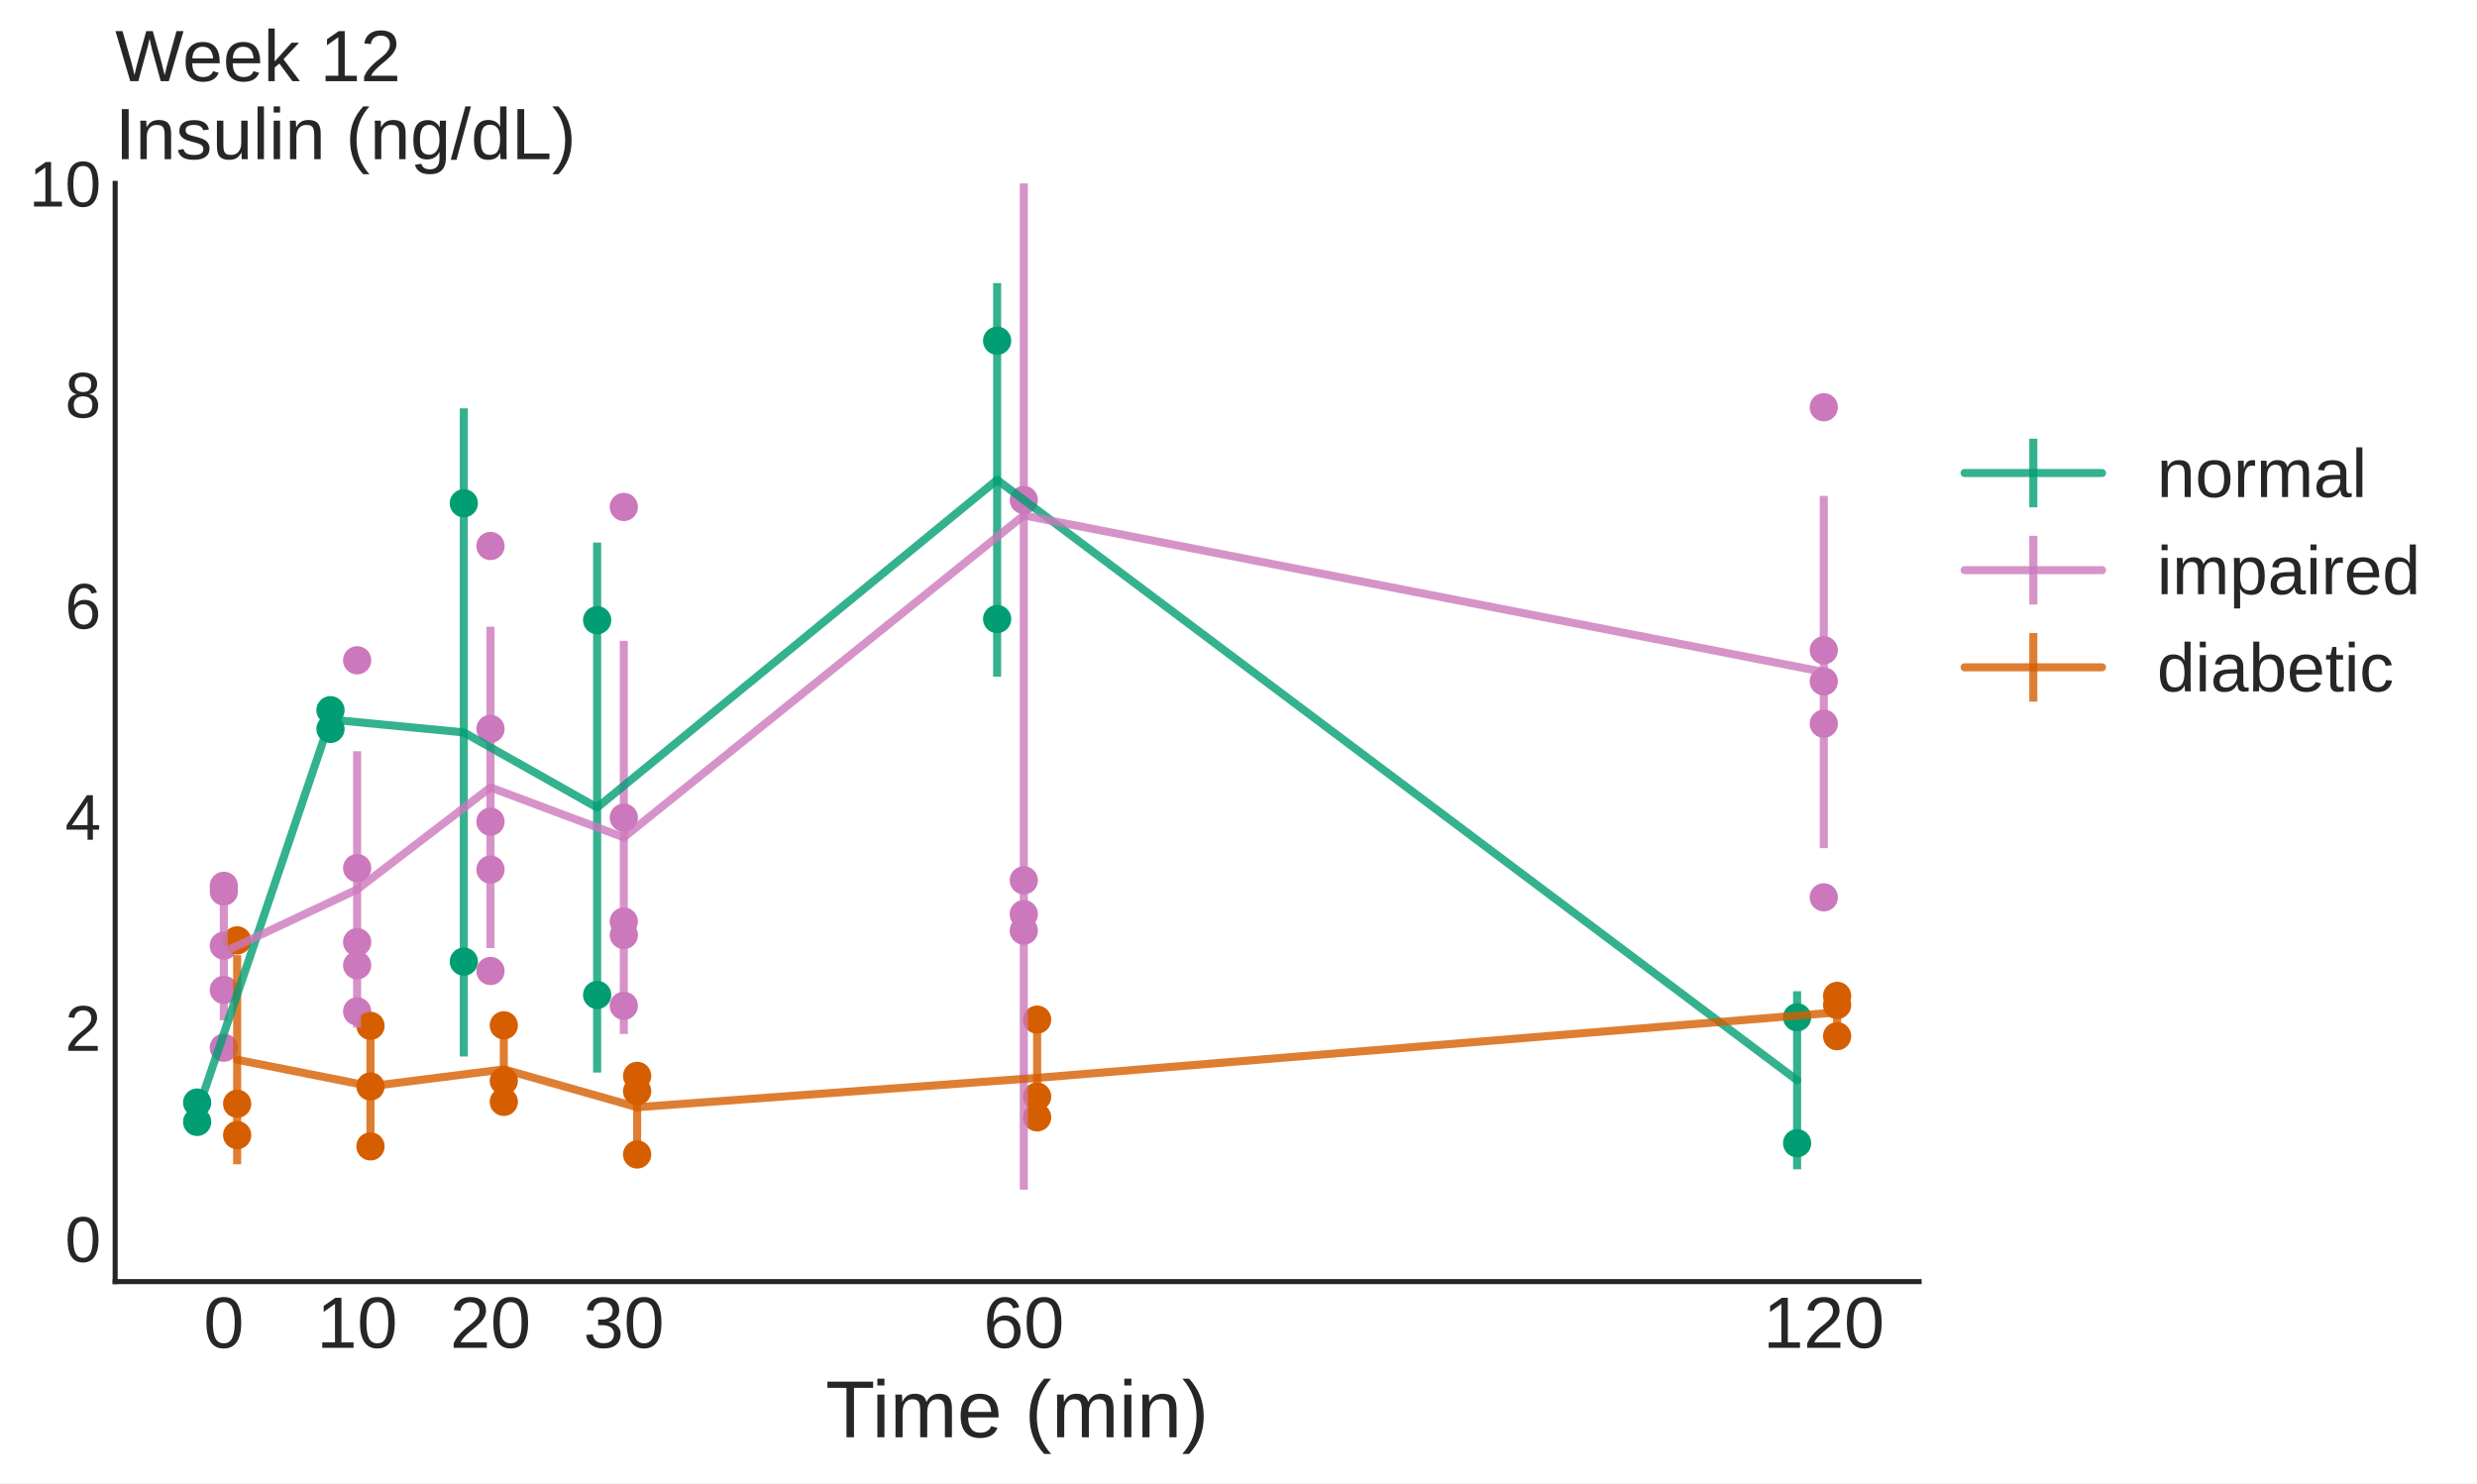
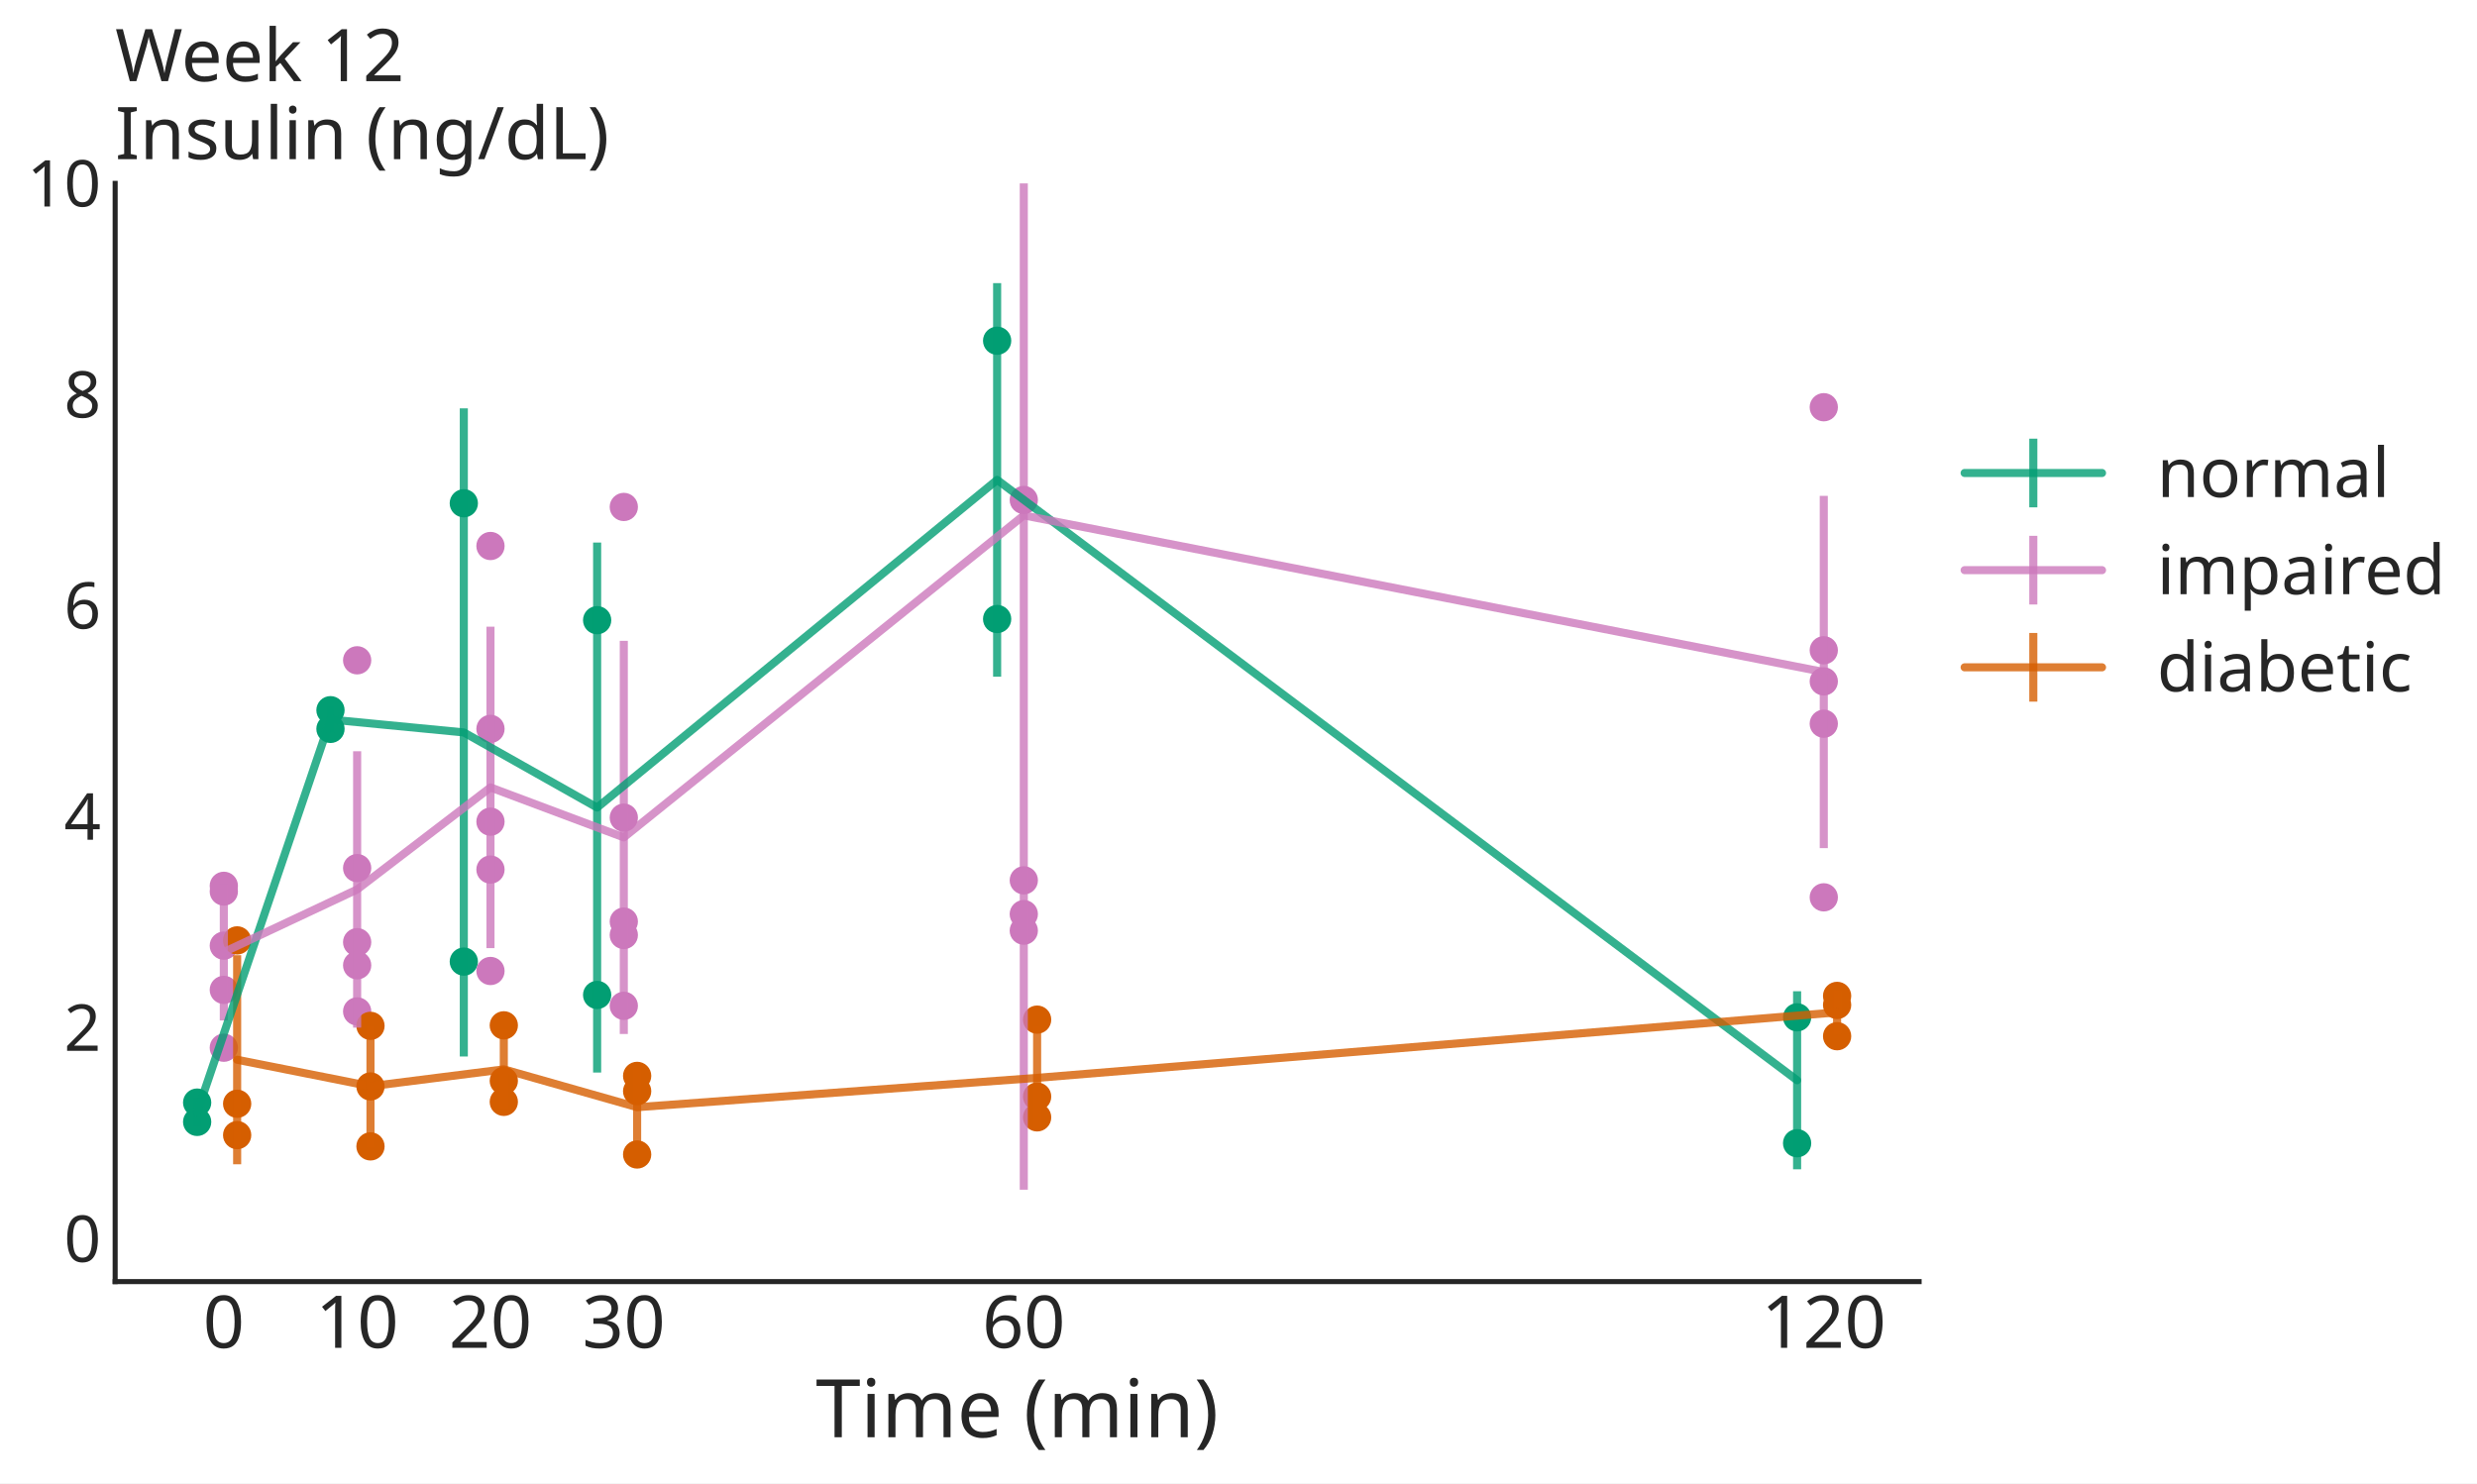
- <svg xmlns="http://www.w3.org/2000/svg" xmlns:xlink="http://www.w3.org/1999/xlink" height="367.116pt" version="1.1" viewBox="0 0 612.949 367.116" width="612.949pt">
+ <svg xmlns="http://www.w3.org/2000/svg" xmlns:xlink="http://www.w3.org/1999/xlink" width="612.949pt" height="367.116pt" viewBox="0 0 612.949 367.116" version="1.1">
  <defs>
-     <style type="text/css">*{stroke-linecap:butt;stroke-linejoin:round;}</style>
+     <style type="text/css">*{stroke-linejoin: round; stroke-linecap: butt}</style>
  </defs>
  <g id="figure_1">
    <g id="patch_1">
-       <path d="M 0 367.116  L 612.949 367.116  L 612.949 0  L 0 0  z " style="fill:#ffffff;" />
+       <path d="M 0 367.116  L 612.949 367.116  L 612.949 0  L 0 0  z " style="fill: #ffffff" />
    </g>
    <g id="axes_1">
      <g id="patch_2">
-         <path d="M 28.495 317.186  L 474.895 317.186  L 474.895 45.386  L 28.495 45.386  z " style="fill:#ffffff;" />
+         <path d="M 28.495 317.186  L 474.895 317.186  L 474.895 45.386  L 28.495 45.386  z " style="fill: #ffffff" />
      </g>
      <g id="matplotlib.axis_1">
        <g id="xtick_1">
          <g id="line2d_1" />
          <g id="text_1">
-             <text style="fill:#262626;font-family:Arial;font-size:18px;font-stretch:normal;font-style:normal;font-weight:normal;text-anchor:middle;" transform="rotate(-0, 55.38458, 333.5697)" x="55.385" y="333.57">0</text>
+             <text style="fill: #262626; font: 18px 'sans-serif'; text-anchor: middle" x="55.385" y="333.57" transform="rotate(-0, 55.38458, 333.5697)">0</text>
          </g>
        </g>
        <g id="xtick_2">
          <g id="line2d_2" />
          <g id="text_2">
-             <text style="fill:#262626;font-family:Arial;font-size:18px;font-stretch:normal;font-style:normal;font-weight:normal;text-anchor:middle;" transform="rotate(-0, 88.37793, 333.5697)" x="88.378" y="333.57">10</text>
+             <text style="fill: #262626; font: 18px 'sans-serif'; text-anchor: middle" x="88.378" y="333.57" transform="rotate(-0, 88.37793, 333.5697)">10</text>
          </g>
        </g>
        <g id="xtick_3">
          <g id="line2d_3" />
          <g id="text_3">
-             <text style="fill:#262626;font-family:Arial;font-size:18px;font-stretch:normal;font-style:normal;font-weight:normal;text-anchor:middle;" transform="rotate(-0, 121.3713, 333.5697)" x="121.371" y="333.57">20</text>
+             <text style="fill: #262626; font: 18px 'sans-serif'; text-anchor: middle" x="121.371" y="333.57" transform="rotate(-0, 121.3713, 333.5697)">20</text>
          </g>
        </g>
        <g id="xtick_4">
          <g id="line2d_4" />
          <g id="text_4">
-             <text style="fill:#262626;font-family:Arial;font-size:18px;font-stretch:normal;font-style:normal;font-weight:normal;text-anchor:middle;" transform="rotate(-0, 154.3646, 333.5697)" x="154.365" y="333.57">30</text>
+             <text style="fill: #262626; font: 18px 'sans-serif'; text-anchor: middle" x="154.365" y="333.57" transform="rotate(-0, 154.3646, 333.5697)">30</text>
          </g>
        </g>
        <g id="xtick_5">
          <g id="line2d_5" />
          <g id="text_5">
-             <text style="fill:#262626;font-family:Arial;font-size:18px;font-stretch:normal;font-style:normal;font-weight:normal;text-anchor:middle;" transform="rotate(-0, 253.3447, 333.5697)" x="253.345" y="333.57">60</text>
+             <text style="fill: #262626; font: 18px 'sans-serif'; text-anchor: middle" x="253.345" y="333.57" transform="rotate(-0, 253.3447, 333.5697)">60</text>
          </g>
        </g>
        <g id="xtick_6">
          <g id="line2d_6" />
          <g id="text_6">
-             <text style="fill:#262626;font-family:Arial;font-size:18px;font-stretch:normal;font-style:normal;font-weight:normal;text-anchor:middle;" transform="rotate(-0, 451.3048, 333.5697)" x="451.305" y="333.57">120</text>
+             <text style="fill: #262626; font: 18px 'sans-serif'; text-anchor: middle" x="451.305" y="333.57" transform="rotate(-0, 451.3048, 333.5697)">120</text>
          </g>
        </g>
        <g id="text_7">
-           <text style="fill:#262626;font-family:Arial;font-size:20px;font-stretch:normal;font-style:normal;font-weight:normal;text-anchor:middle;" transform="rotate(-0, 251.695, 355.7066)" x="251.695" y="355.707">Time (min)</text>
+           <text style="fill: #262626; font: 20px 'sans-serif'; text-anchor: middle" x="251.695" y="355.707" transform="rotate(-0, 251.695, 355.7066)">Time (min)</text>
        </g>
      </g>
      <g id="matplotlib.axis_2">
        <g id="ytick_1">
          <g id="line2d_7" />
          <g id="text_8">
-             <text style="fill:#262626;font-family:Arial;font-size:16px;font-stretch:normal;font-style:normal;font-weight:normal;text-anchor:end;" transform="rotate(-0, 24.995, 312.3025)" x="24.995" y="312.302">0</text>
+             <text style="fill: #262626; font: 16px 'sans-serif'; text-anchor: end" x="24.995" y="312.302" transform="rotate(-0, 24.995, 312.3025)">0</text>
          </g>
        </g>
        <g id="ytick_2">
          <g id="line2d_8" />
          <g id="text_9">
-             <text style="fill:#262626;font-family:Arial;font-size:16px;font-stretch:normal;font-style:normal;font-weight:normal;text-anchor:end;" transform="rotate(-0, 24.995, 260.0644)" x="24.995" y="260.064">2</text>
+             <text style="fill: #262626; font: 16px 'sans-serif'; text-anchor: end" x="24.995" y="260.064" transform="rotate(-0, 24.995, 260.0644)">2</text>
          </g>
        </g>
        <g id="ytick_3">
          <g id="line2d_9" />
          <g id="text_10">
-             <text style="fill:#262626;font-family:Arial;font-size:16px;font-stretch:normal;font-style:normal;font-weight:normal;text-anchor:end;" transform="rotate(-0, 24.995, 207.8262)" x="24.995" y="207.826">4</text>
+             <text style="fill: #262626; font: 16px 'sans-serif'; text-anchor: end" x="24.995" y="207.826" transform="rotate(-0, 24.995, 207.8262)">4</text>
          </g>
        </g>
        <g id="ytick_4">
          <g id="line2d_10" />
          <g id="text_11">
-             <text style="fill:#262626;font-family:Arial;font-size:16px;font-stretch:normal;font-style:normal;font-weight:normal;text-anchor:end;" transform="rotate(-0, 24.995, 155.5881)" x="24.995" y="155.588">6</text>
+             <text style="fill: #262626; font: 16px 'sans-serif'; text-anchor: end" x="24.995" y="155.588" transform="rotate(-0, 24.995, 155.5881)">6</text>
          </g>
        </g>
        <g id="ytick_5">
          <g id="line2d_11" />
          <g id="text_12">
-             <text style="fill:#262626;font-family:Arial;font-size:16px;font-stretch:normal;font-style:normal;font-weight:normal;text-anchor:end;" transform="rotate(-0, 24.995, 103.35)" x="24.995" y="103.35">8</text>
+             <text style="fill: #262626; font: 16px 'sans-serif'; text-anchor: end" x="24.995" y="103.35" transform="rotate(-0, 24.995, 103.35)">8</text>
          </g>
        </g>
        <g id="ytick_6">
          <g id="line2d_12" />
          <g id="text_13">
-             <text style="fill:#262626;font-family:Arial;font-size:16px;font-stretch:normal;font-style:normal;font-weight:normal;text-anchor:end;" transform="rotate(-0, 24.995, 51.11194)" x="24.995" y="51.112">10</text>
+             <text style="fill: #262626; font: 16px 'sans-serif'; text-anchor: end" x="24.995" y="51.112" transform="rotate(-0, 24.995, 51.11194)">10</text>
          </g>
        </g>
      </g>
      <g id="PathCollection_1">
        <defs>
-           <path d="M 0 3  C 0.796 3 1.559 2.684 2.121 2.121  C 2.684 1.559 3 0.796 3 0  C 3 -0.796 2.684 -1.559 2.121 -2.121  C 1.559 -2.684 0.796 -3 0 -3  C -0.796 -3 -1.559 -2.684 -2.121 -2.121  C -2.684 -1.559 -3 -0.796 -3 0  C -3 0.796 -2.684 1.559 -2.121 2.121  C -1.559 2.684 -0.796 3 0 3  z " id="m73ad018e74" style="stroke:#029e73;" />
+           <path id="m3907e80ce4" d="M 0 3  C 0.796 3 1.559 2.684 2.121 2.121  C 2.684 1.559 3 0.796 3 0  C 3 -0.796 2.684 -1.559 2.121 -2.121  C 1.559 -2.684 0.796 -3 0 -3  C -0.796 -3 -1.559 -2.684 -2.121 -2.121  C -2.684 -1.559 -3 -0.796 -3 0  C -3 0.796 -2.684 1.559 -2.121 2.121  C -1.559 2.684 -0.796 3 0 3  z " style="stroke: #029e73" />
        </defs>
-         <g clip-path="url(#p47b6671dc6)">
-           <use style="fill:#029e73;stroke:#029e73;" x="48.786" xlink:href="#m73ad018e74" y="272.883" />
-           <use style="fill:#029e73;stroke:#029e73;" x="81.779" xlink:href="#m73ad018e74" y="175.772" />
-           <use style="fill:#029e73;stroke:#029e73;" x="114.773" xlink:href="#m73ad018e74" y="124.553" />
-           <use style="fill:#029e73;stroke:#029e73;" x="147.766" xlink:href="#m73ad018e74" y="153.492" />
-           <use style="fill:#029e73;stroke:#029e73;" x="246.746" xlink:href="#m73ad018e74" y="84.329" />
-           <use style="fill:#029e73;stroke:#029e73;" x="444.706" xlink:href="#m73ad018e74" y="282.938" />
+         <g clip-path="url(#paa3a0b8002)">
+           <use xlink:href="#m3907e80ce4" x="48.786" y="272.883" style="fill: #029e73; stroke: #029e73" />
+           <use xlink:href="#m3907e80ce4" x="81.779" y="175.772" style="fill: #029e73; stroke: #029e73" />
+           <use xlink:href="#m3907e80ce4" x="114.773" y="124.553" style="fill: #029e73; stroke: #029e73" />
+           <use xlink:href="#m3907e80ce4" x="147.766" y="153.492" style="fill: #029e73; stroke: #029e73" />
+           <use xlink:href="#m3907e80ce4" x="246.746" y="84.329" style="fill: #029e73; stroke: #029e73" />
+           <use xlink:href="#m3907e80ce4" x="444.706" y="282.938" style="fill: #029e73; stroke: #029e73" />
        </g>
      </g>
      <g id="PathCollection_2">
-         <g clip-path="url(#p47b6671dc6)">
-           <use style="fill:#029e73;stroke:#029e73;" x="48.786" xlink:href="#m73ad018e74" y="277.662" />
-           <use style="fill:#029e73;stroke:#029e73;" x="81.779" xlink:href="#m73ad018e74" y="180.395" />
-           <use style="fill:#029e73;stroke:#029e73;" x="114.773" xlink:href="#m73ad018e74" y="237.988" />
-           <use style="fill:#029e73;stroke:#029e73;" x="147.766" xlink:href="#m73ad018e74" y="246.241" />
-           <use style="fill:#029e73;stroke:#029e73;" x="246.746" xlink:href="#m73ad018e74" y="153.205" />
-           <use style="fill:#029e73;stroke:#029e73;" x="444.706" xlink:href="#m73ad018e74" y="251.778" />
+         <g clip-path="url(#paa3a0b8002)">
+           <use xlink:href="#m3907e80ce4" x="48.786" y="277.662" style="fill: #029e73; stroke: #029e73" />
+           <use xlink:href="#m3907e80ce4" x="81.779" y="180.395" style="fill: #029e73; stroke: #029e73" />
+           <use xlink:href="#m3907e80ce4" x="114.773" y="237.988" style="fill: #029e73; stroke: #029e73" />
+           <use xlink:href="#m3907e80ce4" x="147.766" y="246.241" style="fill: #029e73; stroke: #029e73" />
+           <use xlink:href="#m3907e80ce4" x="246.746" y="153.205" style="fill: #029e73; stroke: #029e73" />
+           <use xlink:href="#m3907e80ce4" x="444.706" y="251.778" style="fill: #029e73; stroke: #029e73" />
        </g>
      </g>
      <g id="PathCollection_3">
        <defs>
-           <path d="M 0 3  C 0.796 3 1.559 2.684 2.121 2.121  C 2.684 1.559 3 0.796 3 0  C 3 -0.796 2.684 -1.559 2.121 -2.121  C 1.559 -2.684 0.796 -3 0 -3  C -0.796 -3 -1.559 -2.684 -2.121 -2.121  C -2.684 -1.559 -3 -0.796 -3 0  C -3 0.796 -2.684 1.559 -2.121 2.121  C -1.559 2.684 -0.796 3 0 3  z " id="m7367c181cf" style="stroke:#cc78bc;" />
+           <path id="mcc875a9586" d="M 0 3  C 0.796 3 1.559 2.684 2.121 2.121  C 2.684 1.559 3 0.796 3 0  C 3 -0.796 2.684 -1.559 2.121 -2.121  C 1.559 -2.684 0.796 -3 0 -3  C -0.796 -3 -1.559 -2.684 -2.121 -2.121  C -2.684 -1.559 -3 -0.796 -3 0  C -3 0.796 -2.684 1.559 -2.121 2.121  C -1.559 2.684 -0.796 3 0 3  z " style="stroke: #cc78bc" />
        </defs>
-         <g clip-path="url(#p47b6671dc6)">
-           <use style="fill:#cc78bc;stroke:#cc78bc;" x="55.385" xlink:href="#m7367c181cf" y="244.987" />
-           <use style="fill:#cc78bc;stroke:#cc78bc;" x="88.378" xlink:href="#m7367c181cf" y="250.316" />
-           <use style="fill:#cc78bc;stroke:#cc78bc;" x="121.371" xlink:href="#m7367c181cf" y="240.312" />
-           <use style="fill:#cc78bc;stroke:#cc78bc;" x="154.365" xlink:href="#m7367c181cf" y="248.931" />
-           <use style="fill:#cc78bc;stroke:#cc78bc;" x="253.345" xlink:href="#m7367c181cf" y="217.876" />
-           <use style="fill:#cc78bc;stroke:#cc78bc;" x="451.305" xlink:href="#m7367c181cf" y="160.936" />
+         <g clip-path="url(#paa3a0b8002)">
+           <use xlink:href="#mcc875a9586" x="55.385" y="244.987" style="fill: #cc78bc; stroke: #cc78bc" />
+           <use xlink:href="#mcc875a9586" x="88.378" y="250.316" style="fill: #cc78bc; stroke: #cc78bc" />
+           <use xlink:href="#mcc875a9586" x="121.371" y="240.312" style="fill: #cc78bc; stroke: #cc78bc" />
+           <use xlink:href="#mcc875a9586" x="154.365" y="248.931" style="fill: #cc78bc; stroke: #cc78bc" />
+           <use xlink:href="#mcc875a9586" x="253.345" y="217.876" style="fill: #cc78bc; stroke: #cc78bc" />
+           <use xlink:href="#mcc875a9586" x="451.305" y="160.936" style="fill: #cc78bc; stroke: #cc78bc" />
        </g>
      </g>
      <g id="PathCollection_4">
-         <g clip-path="url(#p47b6671dc6)">
-           <use style="fill:#cc78bc;stroke:#cc78bc;" x="55.385" xlink:href="#m7367c181cf" y="219.234" />
-           <use style="fill:#cc78bc;stroke:#cc78bc;" x="88.378" xlink:href="#m7367c181cf" y="238.902" />
-           <use style="fill:#cc78bc;stroke:#cc78bc;" x="121.371" xlink:href="#m7367c181cf" y="215.212" />
-           <use style="fill:#cc78bc;stroke:#cc78bc;" x="154.365" xlink:href="#m7367c181cf" y="231.406" />
-           <use style="fill:#cc78bc;stroke:#cc78bc;" x="253.345" xlink:href="#m7367c181cf" y="226.234" />
-           <use style="fill:#cc78bc;stroke:#cc78bc;" x="451.305" xlink:href="#m7367c181cf" y="168.641" />
+         <g clip-path="url(#paa3a0b8002)">
+           <use xlink:href="#mcc875a9586" x="55.385" y="219.234" style="fill: #cc78bc; stroke: #cc78bc" />
+           <use xlink:href="#mcc875a9586" x="88.378" y="238.902" style="fill: #cc78bc; stroke: #cc78bc" />
+           <use xlink:href="#mcc875a9586" x="121.371" y="215.212" style="fill: #cc78bc; stroke: #cc78bc" />
+           <use xlink:href="#mcc875a9586" x="154.365" y="231.406" style="fill: #cc78bc; stroke: #cc78bc" />
+           <use xlink:href="#mcc875a9586" x="253.345" y="226.234" style="fill: #cc78bc; stroke: #cc78bc" />
+           <use xlink:href="#mcc875a9586" x="451.305" y="168.641" style="fill: #cc78bc; stroke: #cc78bc" />
        </g>
      </g>
      <g id="PathCollection_5">
-         <g clip-path="url(#p47b6671dc6)">
-           <use style="fill:#cc78bc;stroke:#cc78bc;" x="55.385" xlink:href="#m7367c181cf" y="259.301" />
-           <use style="fill:#cc78bc;stroke:#cc78bc;" x="88.378" xlink:href="#m7367c181cf" y="233.182" />
-           <use style="fill:#cc78bc;stroke:#cc78bc;" x="121.371" xlink:href="#m7367c181cf" y="180.395" />
-           <use style="fill:#cc78bc;stroke:#cc78bc;" x="154.365" xlink:href="#m7367c181cf" y="202.361" />
-           <use style="fill:#cc78bc;stroke:#cc78bc;" x="253.345" xlink:href="#m7367c181cf" y="123.743" />
-           <use style="fill:#cc78bc;stroke:#cc78bc;" x="451.305" xlink:href="#m7367c181cf" y="179.115" />
+         <g clip-path="url(#paa3a0b8002)">
+           <use xlink:href="#mcc875a9586" x="55.385" y="259.301" style="fill: #cc78bc; stroke: #cc78bc" />
+           <use xlink:href="#mcc875a9586" x="88.378" y="233.182" style="fill: #cc78bc; stroke: #cc78bc" />
+           <use xlink:href="#mcc875a9586" x="121.371" y="180.395" style="fill: #cc78bc; stroke: #cc78bc" />
+           <use xlink:href="#mcc875a9586" x="154.365" y="202.361" style="fill: #cc78bc; stroke: #cc78bc" />
+           <use xlink:href="#mcc875a9586" x="253.345" y="123.743" style="fill: #cc78bc; stroke: #cc78bc" />
+           <use xlink:href="#mcc875a9586" x="451.305" y="179.115" style="fill: #cc78bc; stroke: #cc78bc" />
        </g>
      </g>
      <g id="PathCollection_6">
-         <g clip-path="url(#p47b6671dc6)">
-           <use style="fill:#cc78bc;stroke:#cc78bc;" x="55.385" xlink:href="#m7367c181cf" y="220.645" />
-           <use style="fill:#cc78bc;stroke:#cc78bc;" x="88.378" xlink:href="#m7367c181cf" y="163.418" />
-           <use style="fill:#cc78bc;stroke:#cc78bc;" x="121.371" xlink:href="#m7367c181cf" y="135.131" />
-           <use style="fill:#cc78bc;stroke:#cc78bc;" x="154.365" xlink:href="#m7367c181cf" y="125.467" />
-           <use style="fill:#cc78bc;stroke:#cc78bc;" x="198.148" xlink:href="#m7367c181cf" y="-1" />
-           <use style="fill:#cc78bc;stroke:#cc78bc;" x="374.169" xlink:href="#m7367c181cf" y="-1" />
-           <use style="fill:#cc78bc;stroke:#cc78bc;" x="451.305" xlink:href="#m7367c181cf" y="100.784" />
+         <g clip-path="url(#paa3a0b8002)">
+           <use xlink:href="#mcc875a9586" x="55.385" y="220.645" style="fill: #cc78bc; stroke: #cc78bc" />
+           <use xlink:href="#mcc875a9586" x="88.378" y="163.418" style="fill: #cc78bc; stroke: #cc78bc" />
+           <use xlink:href="#mcc875a9586" x="121.371" y="135.131" style="fill: #cc78bc; stroke: #cc78bc" />
+           <use xlink:href="#mcc875a9586" x="154.365" y="125.467" style="fill: #cc78bc; stroke: #cc78bc" />
+           <use xlink:href="#mcc875a9586" x="198.148" y="-1" style="fill: #cc78bc; stroke: #cc78bc" />
+           <use xlink:href="#mcc875a9586" x="374.169" y="-1" style="fill: #cc78bc; stroke: #cc78bc" />
+           <use xlink:href="#mcc875a9586" x="451.305" y="100.784" style="fill: #cc78bc; stroke: #cc78bc" />
        </g>
      </g>
      <g id="PathCollection_7">
-         <g clip-path="url(#p47b6671dc6)">
-           <use style="fill:#cc78bc;stroke:#cc78bc;" x="55.385" xlink:href="#m7367c181cf" y="234.044" />
-           <use style="fill:#cc78bc;stroke:#cc78bc;" x="88.378" xlink:href="#m7367c181cf" y="214.846" />
-           <use style="fill:#cc78bc;stroke:#cc78bc;" x="121.371" xlink:href="#m7367c181cf" y="203.354" />
-           <use style="fill:#cc78bc;stroke:#cc78bc;" x="154.365" xlink:href="#m7367c181cf" y="228.088" />
-           <use style="fill:#cc78bc;stroke:#cc78bc;" x="253.345" xlink:href="#m7367c181cf" y="230.335" />
-           <use style="fill:#cc78bc;stroke:#cc78bc;" x="451.305" xlink:href="#m7367c181cf" y="222.081" />
+         <g clip-path="url(#paa3a0b8002)">
+           <use xlink:href="#mcc875a9586" x="55.385" y="234.044" style="fill: #cc78bc; stroke: #cc78bc" />
+           <use xlink:href="#mcc875a9586" x="88.378" y="214.846" style="fill: #cc78bc; stroke: #cc78bc" />
+           <use xlink:href="#mcc875a9586" x="121.371" y="203.354" style="fill: #cc78bc; stroke: #cc78bc" />
+           <use xlink:href="#mcc875a9586" x="154.365" y="228.088" style="fill: #cc78bc; stroke: #cc78bc" />
+           <use xlink:href="#mcc875a9586" x="253.345" y="230.335" style="fill: #cc78bc; stroke: #cc78bc" />
+           <use xlink:href="#mcc875a9586" x="451.305" y="222.081" style="fill: #cc78bc; stroke: #cc78bc" />
        </g>
      </g>
      <g id="PathCollection_8">
        <defs>
-           <path d="M 0 3  C 0.796 3 1.559 2.684 2.121 2.121  C 2.684 1.559 3 0.796 3 0  C 3 -0.796 2.684 -1.559 2.121 -2.121  C 1.559 -2.684 0.796 -3 0 -3  C -0.796 -3 -1.559 -2.684 -2.121 -2.121  C -2.684 -1.559 -3 -0.796 -3 0  C -3 0.796 -2.684 1.559 -2.121 2.121  C -1.559 2.684 -0.796 3 0 3  z " id="m1e4b7e7384" style="stroke:#d55e00;" />
+           <path id="md41aeb7021" d="M 0 3  C 0.796 3 1.559 2.684 2.121 2.121  C 2.684 1.559 3 0.796 3 0  C 3 -0.796 2.684 -1.559 2.121 -2.121  C 1.559 -2.684 0.796 -3 0 -3  C -0.796 -3 -1.559 -2.684 -2.121 -2.121  C -2.684 -1.559 -3 -0.796 -3 0  C -3 0.796 -2.684 1.559 -2.121 2.121  C -1.559 2.684 -0.796 3 0 3  z " style="stroke: #d55e00" />
        </defs>
-         <g clip-path="url(#p47b6671dc6)">
-           <use style="fill:#d55e00;stroke:#d55e00;" x="58.684" xlink:href="#m1e4b7e7384" y="232.738" />
-           <use style="fill:#d55e00;stroke:#d55e00;" x="91.677" xlink:href="#m1e4b7e7384" y="253.894" />
-           <use style="fill:#d55e00;stroke:#d55e00;" x="124.671" xlink:href="#m1e4b7e7384" y="272.7" />
-           <use style="fill:#d55e00;stroke:#d55e00;" x="157.664" xlink:href="#m1e4b7e7384" y="266.275" />
-           <use style="fill:#d55e00;stroke:#d55e00;" x="256.644" xlink:href="#m1e4b7e7384" y="252.353" />
-           <use style="fill:#d55e00;stroke:#d55e00;" x="454.604" xlink:href="#m1e4b7e7384" y="248.723" />
+         <g clip-path="url(#paa3a0b8002)">
+           <use xlink:href="#md41aeb7021" x="58.684" y="232.738" style="fill: #d55e00; stroke: #d55e00" />
+           <use xlink:href="#md41aeb7021" x="91.677" y="253.894" style="fill: #d55e00; stroke: #d55e00" />
+           <use xlink:href="#md41aeb7021" x="124.671" y="272.7" style="fill: #d55e00; stroke: #d55e00" />
+           <use xlink:href="#md41aeb7021" x="157.664" y="266.275" style="fill: #d55e00; stroke: #d55e00" />
+           <use xlink:href="#md41aeb7021" x="256.644" y="252.353" style="fill: #d55e00; stroke: #d55e00" />
+           <use xlink:href="#md41aeb7021" x="454.604" y="248.723" style="fill: #d55e00; stroke: #d55e00" />
        </g>
      </g>
      <g id="PathCollection_9">
-         <g clip-path="url(#p47b6671dc6)">
-           <use style="fill:#d55e00;stroke:#d55e00;" x="58.684" xlink:href="#m1e4b7e7384" y="273.17" />
-           <use style="fill:#d55e00;stroke:#d55e00;" x="91.677" xlink:href="#m1e4b7e7384" y="268.886" />
-           <use style="fill:#d55e00;stroke:#d55e00;" x="124.671" xlink:href="#m1e4b7e7384" y="253.763" />
-           <use style="fill:#d55e00;stroke:#d55e00;" x="157.664" xlink:href="#m1e4b7e7384" y="270.062" />
-           <use style="fill:#d55e00;stroke:#d55e00;" x="256.644" xlink:href="#m1e4b7e7384" y="271.394" />
-           <use style="fill:#d55e00;stroke:#d55e00;" x="454.604" xlink:href="#m1e4b7e7384" y="246.476" />
+         <g clip-path="url(#paa3a0b8002)">
+           <use xlink:href="#md41aeb7021" x="58.684" y="273.17" style="fill: #d55e00; stroke: #d55e00" />
+           <use xlink:href="#md41aeb7021" x="91.677" y="268.886" style="fill: #d55e00; stroke: #d55e00" />
+           <use xlink:href="#md41aeb7021" x="124.671" y="253.763" style="fill: #d55e00; stroke: #d55e00" />
+           <use xlink:href="#md41aeb7021" x="157.664" y="270.062" style="fill: #d55e00; stroke: #d55e00" />
+           <use xlink:href="#md41aeb7021" x="256.644" y="271.394" style="fill: #d55e00; stroke: #d55e00" />
+           <use xlink:href="#md41aeb7021" x="454.604" y="246.476" style="fill: #d55e00; stroke: #d55e00" />
        </g>
      </g>
      <g id="PathCollection_10">
-         <g clip-path="url(#p47b6671dc6)">
-           <use style="fill:#d55e00;stroke:#d55e00;" x="58.684" xlink:href="#m1e4b7e7384" y="280.933" />
-           <use style="fill:#d55e00;stroke:#d55e00;" x="91.677" xlink:href="#m1e4b7e7384" y="283.719" />
-           <use style="fill:#d55e00;stroke:#d55e00;" x="124.671" xlink:href="#m1e4b7e7384" y="267.502" />
-           <use style="fill:#d55e00;stroke:#d55e00;" x="157.664" xlink:href="#m1e4b7e7384" y="285.725" />
-           <use style="fill:#d55e00;stroke:#d55e00;" x="256.644" xlink:href="#m1e4b7e7384" y="276.539" />
-           <use style="fill:#d55e00;stroke:#d55e00;" x="454.604" xlink:href="#m1e4b7e7384" y="256.454" />
+         <g clip-path="url(#paa3a0b8002)">
+           <use xlink:href="#md41aeb7021" x="58.684" y="280.933" style="fill: #d55e00; stroke: #d55e00" />
+           <use xlink:href="#md41aeb7021" x="91.677" y="283.719" style="fill: #d55e00; stroke: #d55e00" />
+           <use xlink:href="#md41aeb7021" x="124.671" y="267.502" style="fill: #d55e00; stroke: #d55e00" />
+           <use xlink:href="#md41aeb7021" x="157.664" y="285.725" style="fill: #d55e00; stroke: #d55e00" />
+           <use xlink:href="#md41aeb7021" x="256.644" y="276.539" style="fill: #d55e00; stroke: #d55e00" />
+           <use xlink:href="#md41aeb7021" x="454.604" y="256.454" style="fill: #d55e00; stroke: #d55e00" />
        </g>
      </g>
      <g id="LineCollection_1">
-         <path clip-path="url(#p47b6671dc6)" d="M 48.786 278.652  L 48.786 271.893  " style="fill:none;stroke:#029e73;stroke-opacity:0.8;stroke-width:2;" />
-         <path clip-path="url(#p47b6671dc6)" d="M 81.779 181.353  L 81.779 174.815  " style="fill:none;stroke:#029e73;stroke-opacity:0.8;stroke-width:2;" />
-         <path clip-path="url(#p47b6671dc6)" d="M 114.773 261.481  L 114.773 101.059  " style="fill:none;stroke:#029e73;stroke-opacity:0.8;stroke-width:2;" />
-         <path clip-path="url(#p47b6671dc6)" d="M 147.766 265.45  L 147.766 134.284  " style="fill:none;stroke:#029e73;stroke-opacity:0.8;stroke-width:2;" />
-         <path clip-path="url(#p47b6671dc6)" d="M 246.746 167.47  L 246.746 70.065  " style="fill:none;stroke:#029e73;stroke-opacity:0.8;stroke-width:2;" />
-         <path clip-path="url(#p47b6671dc6)" d="M 444.706 289.392  L 444.706 245.325  " style="fill:none;stroke:#029e73;stroke-opacity:0.8;stroke-width:2;" />
+         <path d="M 48.786 278.652  L 48.786 271.893  " clip-path="url(#paa3a0b8002)" style="fill: none; stroke: #029e73; stroke-opacity: 0.8; stroke-width: 2" />
+         <path d="M 81.779 181.353  L 81.779 174.815  " clip-path="url(#paa3a0b8002)" style="fill: none; stroke: #029e73; stroke-opacity: 0.8; stroke-width: 2" />
+         <path d="M 114.773 261.481  L 114.773 101.059  " clip-path="url(#paa3a0b8002)" style="fill: none; stroke: #029e73; stroke-opacity: 0.8; stroke-width: 2" />
+         <path d="M 147.766 265.45  L 147.766 134.284  " clip-path="url(#paa3a0b8002)" style="fill: none; stroke: #029e73; stroke-opacity: 0.8; stroke-width: 2" />
+         <path d="M 246.746 167.47  L 246.746 70.065  " clip-path="url(#paa3a0b8002)" style="fill: none; stroke: #029e73; stroke-opacity: 0.8; stroke-width: 2" />
+         <path d="M 444.706 289.392  L 444.706 245.325  " clip-path="url(#paa3a0b8002)" style="fill: none; stroke: #029e73; stroke-opacity: 0.8; stroke-width: 2" />
      </g>
      <g id="LineCollection_2">
-         <path clip-path="url(#p47b6671dc6)" d="M 55.385 252.552  L 55.385 218.732  " style="fill:none;stroke:#cc78bc;stroke-opacity:0.8;stroke-width:2;" />
-         <path clip-path="url(#p47b6671dc6)" d="M 88.378 254.331  L 88.378 185.934  " style="fill:none;stroke:#cc78bc;stroke-opacity:0.8;stroke-width:2;" />
-         <path clip-path="url(#p47b6671dc6)" d="M 121.371 234.658  L 121.371 155.103  " style="fill:none;stroke:#cc78bc;stroke-opacity:0.8;stroke-width:2;" />
-         <path clip-path="url(#p47b6671dc6)" d="M 154.365 255.901  L 154.365 158.6  " style="fill:none;stroke:#cc78bc;stroke-opacity:0.8;stroke-width:2;" />
-         <path clip-path="url(#p47b6671dc6)" d="M 253.345 294.442  L 253.345 -1  " style="fill:none;stroke:#cc78bc;stroke-opacity:0.8;stroke-width:2;" />
-         <path clip-path="url(#p47b6671dc6)" d="M 451.305 209.907  L 451.305 122.716  " style="fill:none;stroke:#cc78bc;stroke-opacity:0.8;stroke-width:2;" />
+         <path d="M 55.385 252.552  L 55.385 218.732  " clip-path="url(#paa3a0b8002)" style="fill: none; stroke: #cc78bc; stroke-opacity: 0.8; stroke-width: 2" />
+         <path d="M 88.378 254.331  L 88.378 185.934  " clip-path="url(#paa3a0b8002)" style="fill: none; stroke: #cc78bc; stroke-opacity: 0.8; stroke-width: 2" />
+         <path d="M 121.371 234.658  L 121.371 155.103  " clip-path="url(#paa3a0b8002)" style="fill: none; stroke: #cc78bc; stroke-opacity: 0.8; stroke-width: 2" />
+         <path d="M 154.365 255.901  L 154.365 158.6  " clip-path="url(#paa3a0b8002)" style="fill: none; stroke: #cc78bc; stroke-opacity: 0.8; stroke-width: 2" />
+         <path d="M 253.345 294.442  L 253.345 -1  " clip-path="url(#paa3a0b8002)" style="fill: none; stroke: #cc78bc; stroke-opacity: 0.8; stroke-width: 2" />
+         <path d="M 451.305 209.907  L 451.305 122.716  " clip-path="url(#paa3a0b8002)" style="fill: none; stroke: #cc78bc; stroke-opacity: 0.8; stroke-width: 2" />
      </g>
      <g id="LineCollection_3">
-         <path clip-path="url(#p47b6671dc6)" d="M 58.684 288.157  L 58.684 236.403  " style="fill:none;stroke:#d55e00;stroke-opacity:0.8;stroke-width:2;" />
-         <path clip-path="url(#p47b6671dc6)" d="M 91.677 283.746  L 91.677 253.921  " style="fill:none;stroke:#d55e00;stroke-opacity:0.8;stroke-width:2;" />
-         <path clip-path="url(#p47b6671dc6)" d="M 124.671 274.439  L 124.671 254.871  " style="fill:none;stroke:#d55e00;stroke-opacity:0.8;stroke-width:2;" />
-         <path clip-path="url(#p47b6671dc6)" d="M 157.664 284.333  L 157.664 263.709  " style="fill:none;stroke:#d55e00;stroke-opacity:0.8;stroke-width:2;" />
-         <path clip-path="url(#p47b6671dc6)" d="M 256.644 279.503  L 256.644 254.021  " style="fill:none;stroke:#d55e00;stroke-opacity:0.8;stroke-width:2;" />
-         <path clip-path="url(#p47b6671dc6)" d="M 454.604 255.785  L 454.604 245.317  " style="fill:none;stroke:#d55e00;stroke-opacity:0.8;stroke-width:2;" />
+         <path d="M 58.684 288.157  L 58.684 236.403  " clip-path="url(#paa3a0b8002)" style="fill: none; stroke: #d55e00; stroke-opacity: 0.8; stroke-width: 2" />
+         <path d="M 91.677 283.746  L 91.677 253.921  " clip-path="url(#paa3a0b8002)" style="fill: none; stroke: #d55e00; stroke-opacity: 0.8; stroke-width: 2" />
+         <path d="M 124.671 274.439  L 124.671 254.871  " clip-path="url(#paa3a0b8002)" style="fill: none; stroke: #d55e00; stroke-opacity: 0.8; stroke-width: 2" />
+         <path d="M 157.664 284.333  L 157.664 263.709  " clip-path="url(#paa3a0b8002)" style="fill: none; stroke: #d55e00; stroke-opacity: 0.8; stroke-width: 2" />
+         <path d="M 256.644 279.503  L 256.644 254.021  " clip-path="url(#paa3a0b8002)" style="fill: none; stroke: #d55e00; stroke-opacity: 0.8; stroke-width: 2" />
+         <path d="M 454.604 255.785  L 454.604 245.317  " clip-path="url(#paa3a0b8002)" style="fill: none; stroke: #d55e00; stroke-opacity: 0.8; stroke-width: 2" />
      </g>
      <g id="line2d_13">
-         <path clip-path="url(#p47b6671dc6)" d="M 48.786 275.273  L 81.779 178.084  L 114.773 181.27  L 147.766 199.867  L 246.746 118.767  L 444.706 267.358  " style="fill:none;stroke:#029e73;stroke-linecap:round;stroke-opacity:0.8;stroke-width:2;" />
+         <path d="M 48.786 275.273  L 81.779 178.084  L 114.773 181.27  L 147.766 199.867  L 246.746 118.767  L 444.706 267.358  " clip-path="url(#paa3a0b8002)" style="fill: none; stroke: #029e73; stroke-opacity: 0.8; stroke-width: 2; stroke-linecap: round" />
      </g>
      <g id="line2d_14">
-         <path clip-path="url(#p47b6671dc6)" d="M 55.385 235.642  L 88.378 220.133  L 121.371 194.881  L 154.365 207.251  L 253.345 127.551  L 451.305 166.312  " style="fill:none;stroke:#cc78bc;stroke-linecap:round;stroke-opacity:0.8;stroke-width:2;" />
+         <path d="M 55.385 235.642  L 88.378 220.133  L 121.371 194.881  L 154.365 207.251  L 253.345 127.551  L 451.305 166.312  " clip-path="url(#paa3a0b8002)" style="fill: none; stroke: #cc78bc; stroke-opacity: 0.8; stroke-width: 2; stroke-linecap: round" />
      </g>
      <g id="line2d_15">
-         <path clip-path="url(#p47b6671dc6)" d="M 58.684 262.28  L 91.677 268.833  L 124.671 264.655  L 157.664 274.021  L 256.644 266.762  L 454.604 250.551  " style="fill:none;stroke:#d55e00;stroke-linecap:round;stroke-opacity:0.8;stroke-width:2;" />
+         <path d="M 58.684 262.28  L 91.677 268.833  L 124.671 264.655  L 157.664 274.021  L 256.644 266.762  L 454.604 250.551  " clip-path="url(#paa3a0b8002)" style="fill: none; stroke: #d55e00; stroke-opacity: 0.8; stroke-width: 2; stroke-linecap: round" />
      </g>
      <g id="patch_3">
-         <path d="M 28.495 317.186  L 28.495 45.386  " style="fill:none;stroke:#262626;stroke-linecap:square;stroke-linejoin:miter;stroke-width:1.25;" />
+         <path d="M 28.495 317.186  L 28.495 45.386  " style="fill: none; stroke: #262626; stroke-width: 1.25; stroke-linejoin: miter; stroke-linecap: square" />
      </g>
      <g id="patch_4">
-         <path d="M 28.495 317.186  L 474.895 317.186  " style="fill:none;stroke:#262626;stroke-linecap:square;stroke-linejoin:miter;stroke-width:1.25;" />
+         <path d="M 28.495 317.186  L 474.895 317.186  " style="fill: none; stroke: #262626; stroke-width: 1.25; stroke-linejoin: miter; stroke-linecap: square" />
      </g>
      <g id="text_14">
-         <text style="fill:#262626;font-family:Arial;font-size:18px;font-stretch:normal;font-style:normal;font-weight:normal;" transform="translate(28.495 20.08406)">Week 12</text>
-         <text style="fill:#262626;font-family:Arial;font-size:18px;font-stretch:normal;font-style:normal;font-weight:normal;" transform="translate(28.495 39.38569)">Insulin (ng/dL)</text>
+         <text style="fill: #262626; font: 18px 'sans-serif'" transform="translate(28.495 20.08406)">Week 12</text>
+         <text style="fill: #262626; font: 18px 'sans-serif'" transform="translate(28.495 39.38569)">Insulin (ng/dL)</text>
      </g>
      <g id="legend_1">
        <g id="LineCollection_4">
-           <path d="M 503.159 125.563  L 503.159 108.563  " style="fill:none;stroke:#029e73;stroke-opacity:0.8;stroke-width:2;" />
+           <path d="M 503.159 125.563  L 503.159 108.563  " style="fill: none; stroke: #029e73; stroke-opacity: 0.8; stroke-width: 2" />
        </g>
        <g id="line2d_16">
-           <path d="M 486.159 117.063  L 520.159 117.063  " style="fill:none;stroke:#029e73;stroke-linecap:round;stroke-opacity:0.8;stroke-width:2;" />
+           <path d="M 486.159 117.063  L 520.159 117.063  " style="fill: none; stroke: #029e73; stroke-opacity: 0.8; stroke-width: 2; stroke-linecap: round" />
        </g>
        <g id="line2d_17" />
        <g id="text_15">
-           <text style="fill:#262626;font-family:Arial;font-size:17px;font-stretch:normal;font-style:normal;font-weight:normal;text-anchor:start;" transform="rotate(-0, 533.759, 123.0129)" x="533.759" y="123.013">normal</text>
+           <text style="fill: #262626; font: 17px 'sans-serif'; text-anchor: start" x="533.759" y="123.013" transform="rotate(-0, 533.759, 123.0129)">normal</text>
        </g>
        <g id="LineCollection_5">
-           <path d="M 503.159 149.61  L 503.159 132.61  " style="fill:none;stroke:#cc78bc;stroke-opacity:0.8;stroke-width:2;" />
+           <path d="M 503.159 149.61  L 503.159 132.61  " style="fill: none; stroke: #cc78bc; stroke-opacity: 0.8; stroke-width: 2" />
        </g>
        <g id="line2d_18">
-           <path d="M 486.159 141.11  L 520.159 141.11  " style="fill:none;stroke:#cc78bc;stroke-linecap:round;stroke-opacity:0.8;stroke-width:2;" />
+           <path d="M 486.159 141.11  L 520.159 141.11  " style="fill: none; stroke: #cc78bc; stroke-opacity: 0.8; stroke-width: 2; stroke-linecap: round" />
        </g>
        <g id="line2d_19" />
        <g id="text_16">
-           <text style="fill:#262626;font-family:Arial;font-size:17px;font-stretch:normal;font-style:normal;font-weight:normal;text-anchor:start;" transform="rotate(-0, 533.759, 147.0599)" x="533.759" y="147.06">impaired</text>
+           <text style="fill: #262626; font: 17px 'sans-serif'; text-anchor: start" x="533.759" y="147.06" transform="rotate(-0, 533.759, 147.0599)">impaired</text>
        </g>
        <g id="LineCollection_6">
-           <path d="M 503.159 173.657  L 503.159 156.657  " style="fill:none;stroke:#d55e00;stroke-opacity:0.8;stroke-width:2;" />
+           <path d="M 503.159 173.657  L 503.159 156.657  " style="fill: none; stroke: #d55e00; stroke-opacity: 0.8; stroke-width: 2" />
        </g>
        <g id="line2d_20">
-           <path d="M 486.159 165.157  L 520.159 165.157  " style="fill:none;stroke:#d55e00;stroke-linecap:round;stroke-opacity:0.8;stroke-width:2;" />
+           <path d="M 486.159 165.157  L 520.159 165.157  " style="fill: none; stroke: #d55e00; stroke-opacity: 0.8; stroke-width: 2; stroke-linecap: round" />
        </g>
        <g id="line2d_21" />
        <g id="text_17">
-           <text style="fill:#262626;font-family:Arial;font-size:17px;font-stretch:normal;font-style:normal;font-weight:normal;text-anchor:start;" transform="rotate(-0, 533.759, 171.1069)" x="533.759" y="171.107">diabetic</text>
+           <text style="fill: #262626; font: 17px 'sans-serif'; text-anchor: start" x="533.759" y="171.107" transform="rotate(-0, 533.759, 171.1069)">diabetic</text>
        </g>
      </g>
    </g>
  </g>
  <defs>
-     <clipPath id="p47b6671dc6">
-       <rect height="271.8" width="446.4" x="28.495" y="45.386" />
+     <clipPath id="paa3a0b8002">
+       <rect x="28.495" y="45.386" width="446.4" height="271.8" />
    </clipPath>
  </defs>
</svg>
